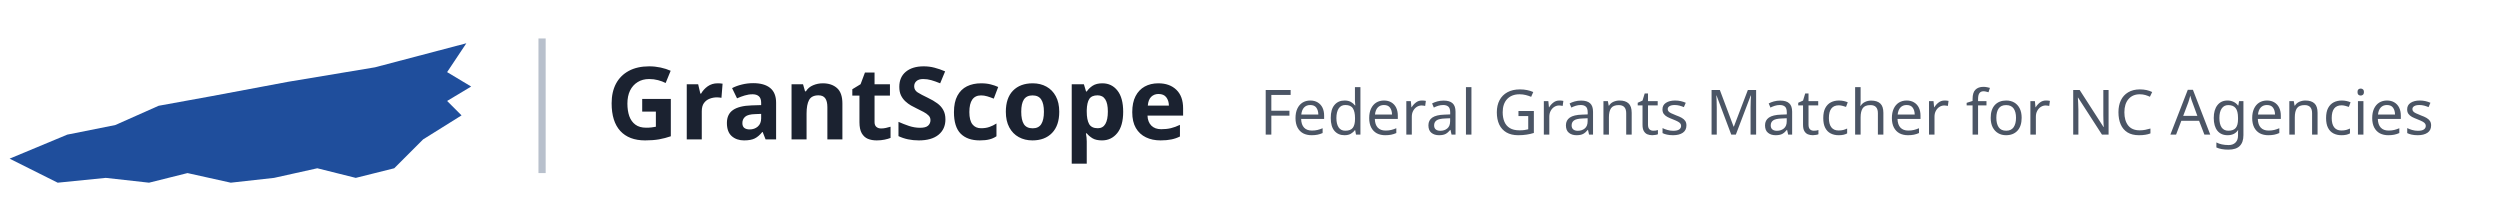
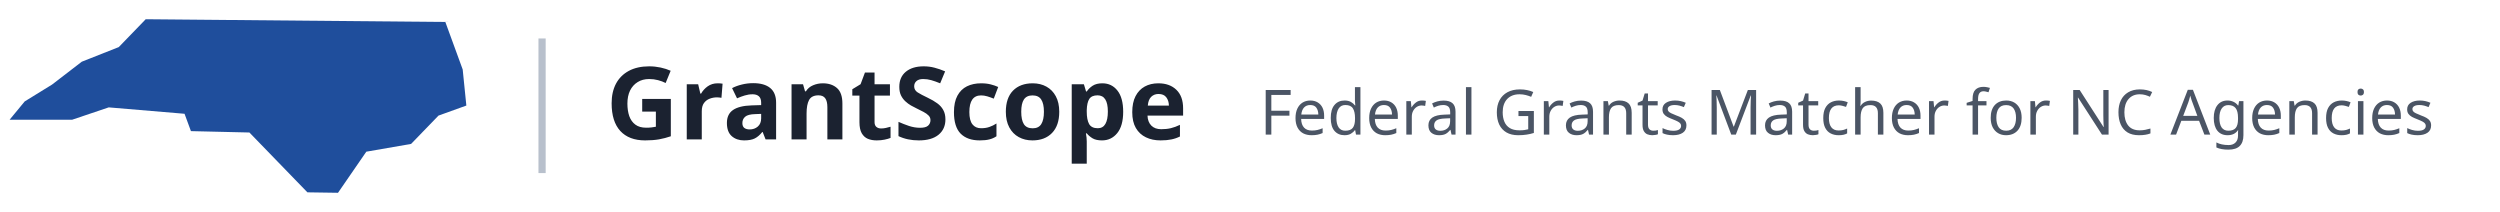
<svg xmlns="http://www.w3.org/2000/svg" viewBox="0 0 520 44" width="520" height="44">
-   <path fill="#1F4E9C" transform="translate(0,2)" d="M2 31 L14 26 L24 24 L33 20 L44 18 L60 15 L78 12 L97 7 L93 13 L98 16 L93 19 L96 22 L88 27 L82 33 L74 35 L66 33 L57 35 L48 36 L39 34 L31 36 L22 35 L12 36 Z" />
+   <path fill="#1F4E9C" transform="translate(2,4) scale(0.95)" d="M29.8 0 L95.4 0.6 L99.2 11 L100 18.9 L93.9 21.1 L87.9 27.3 L78.1 29 L71.9 38 L65.2 37.9 L52.5 24.8 L39.7 24.5 L38.3 20.7 L21.7 19.3 L13.7 22 L0 22 L3.3 18 L9.3 14.3 L15.8 9.3 L23.9 6.1 Z" />
  <rect x="112" y="8" width="1.5" height="28" fill="#B8C0CC" />
  <text x="126" y="29" font-family="Public Sans, system-ui, sans-serif" font-size="21" font-weight="700" fill="#1B2230">GrantScope</text>
  <text x="262" y="28" font-family="Public Sans, system-ui, sans-serif" font-size="13" fill="#4B5565">Federal Grants Matcher for NC Agencies</text>
</svg>
